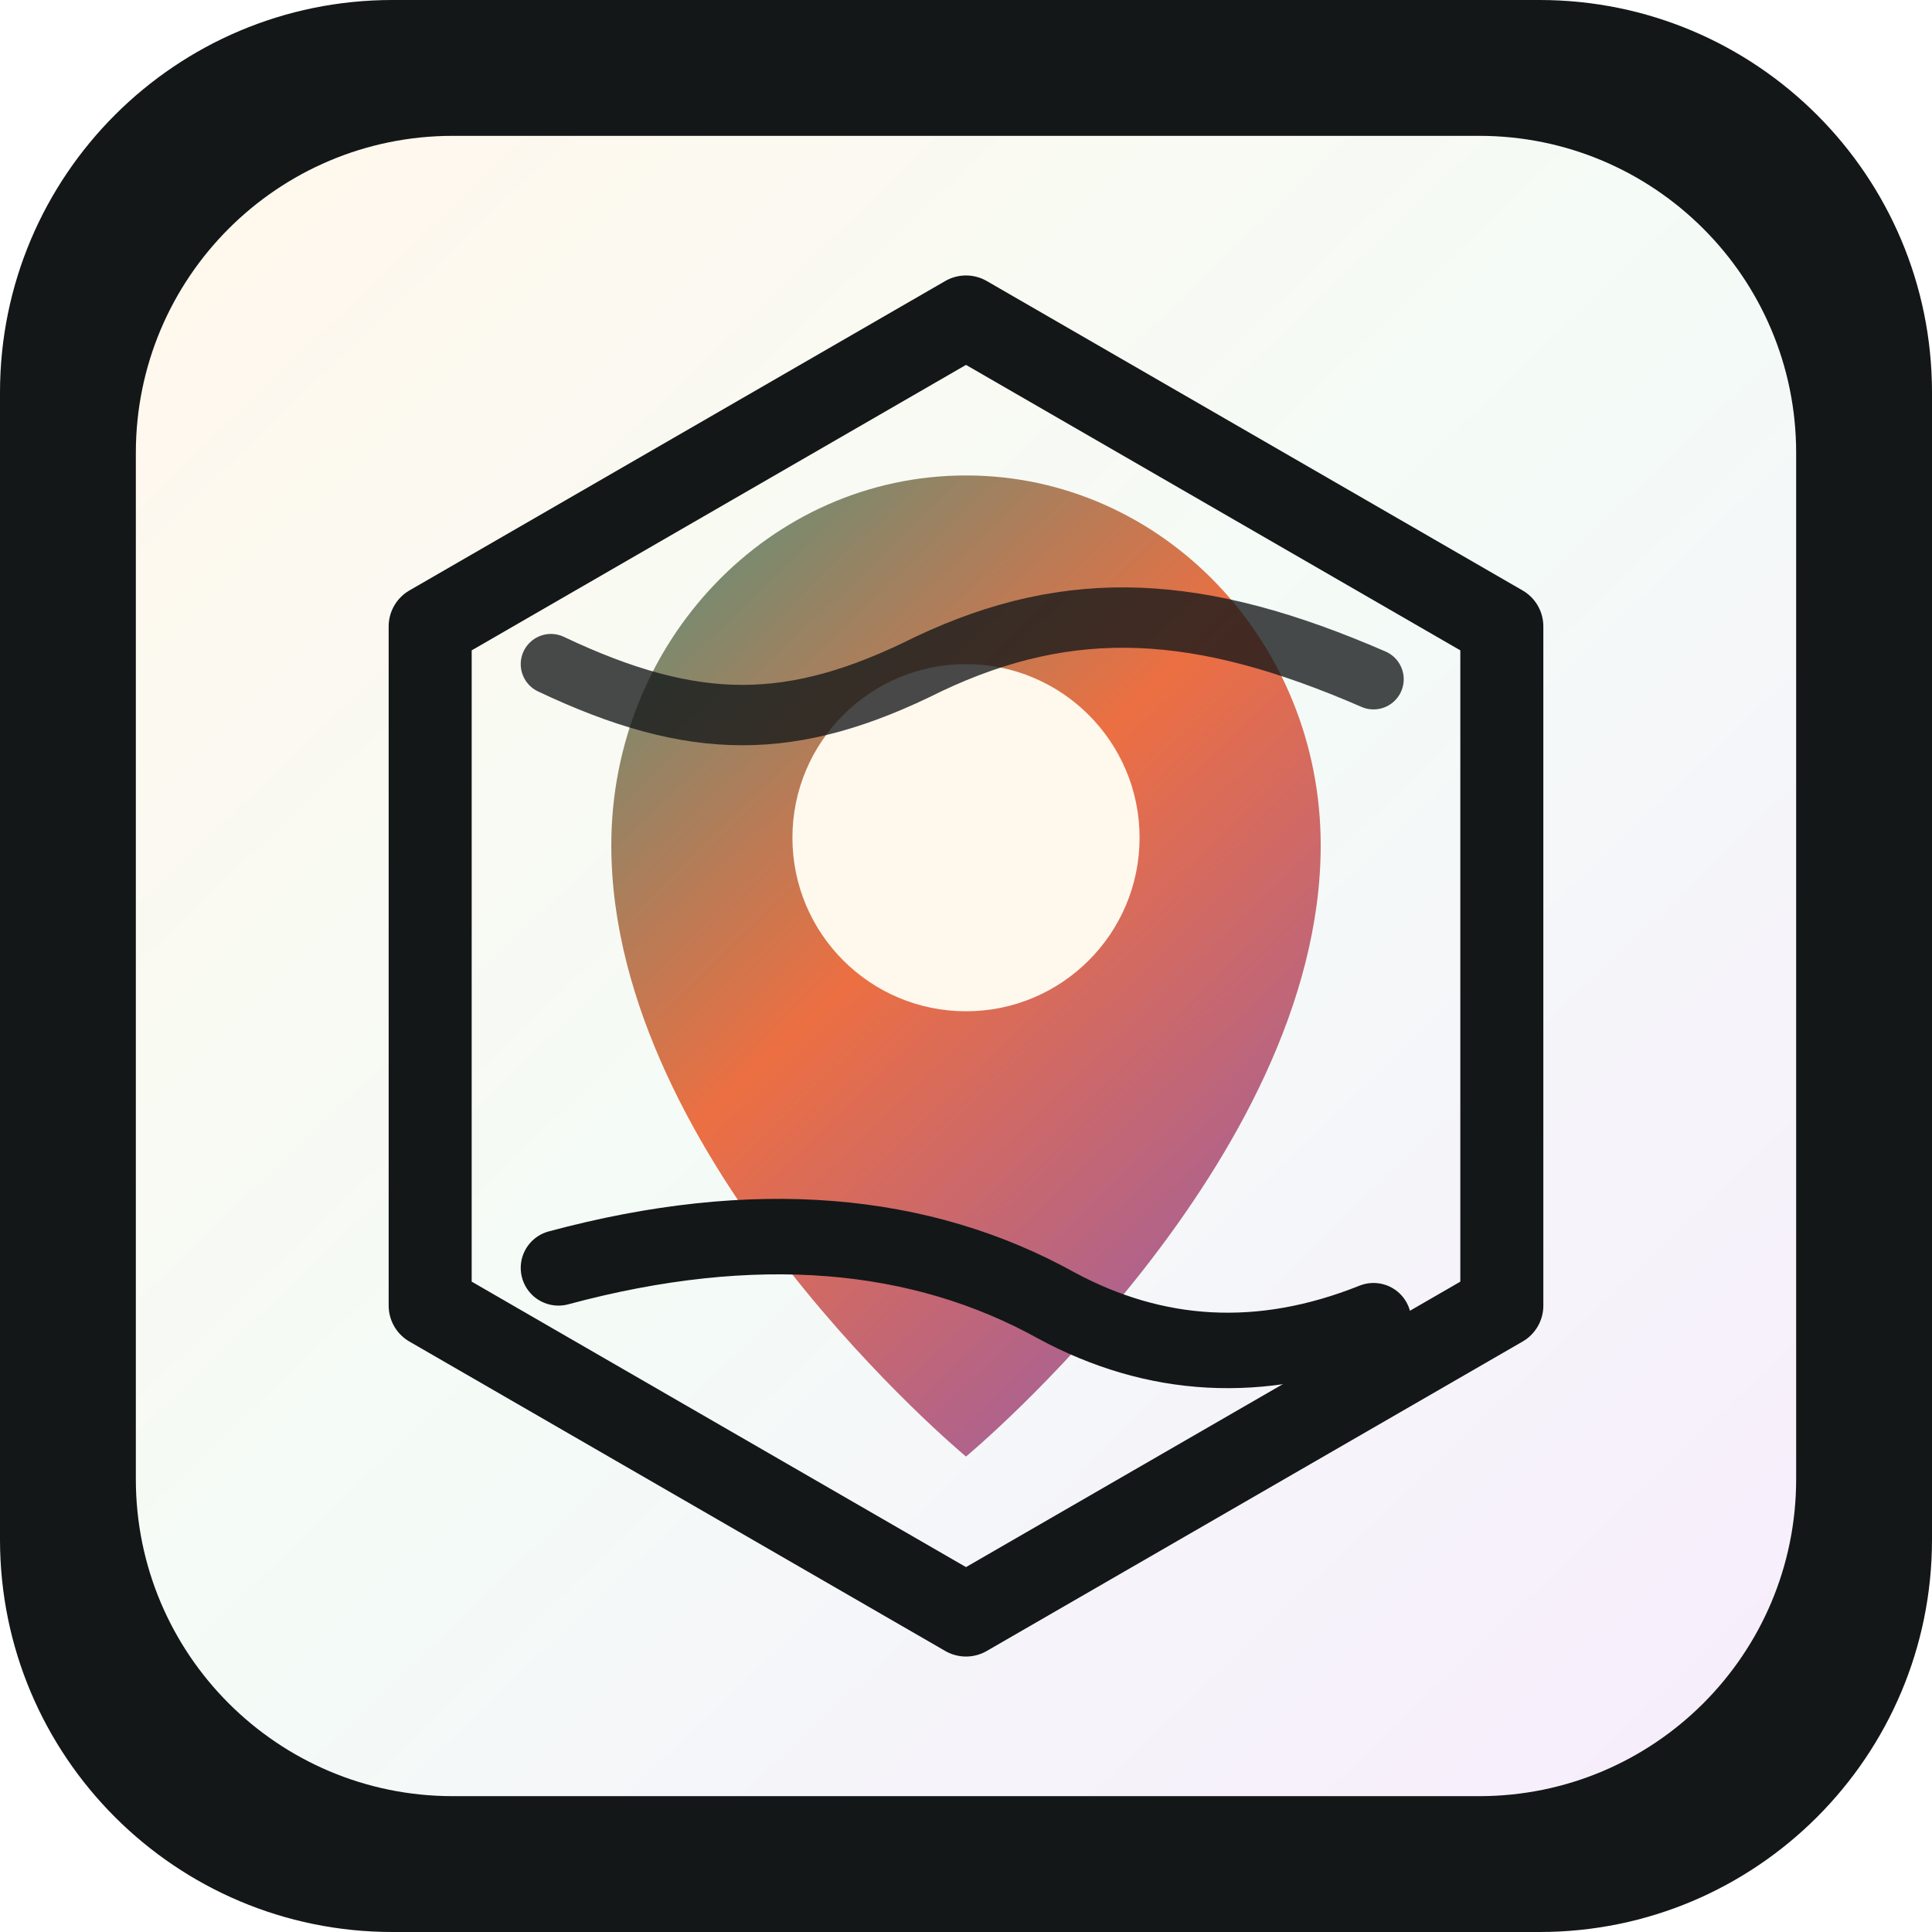
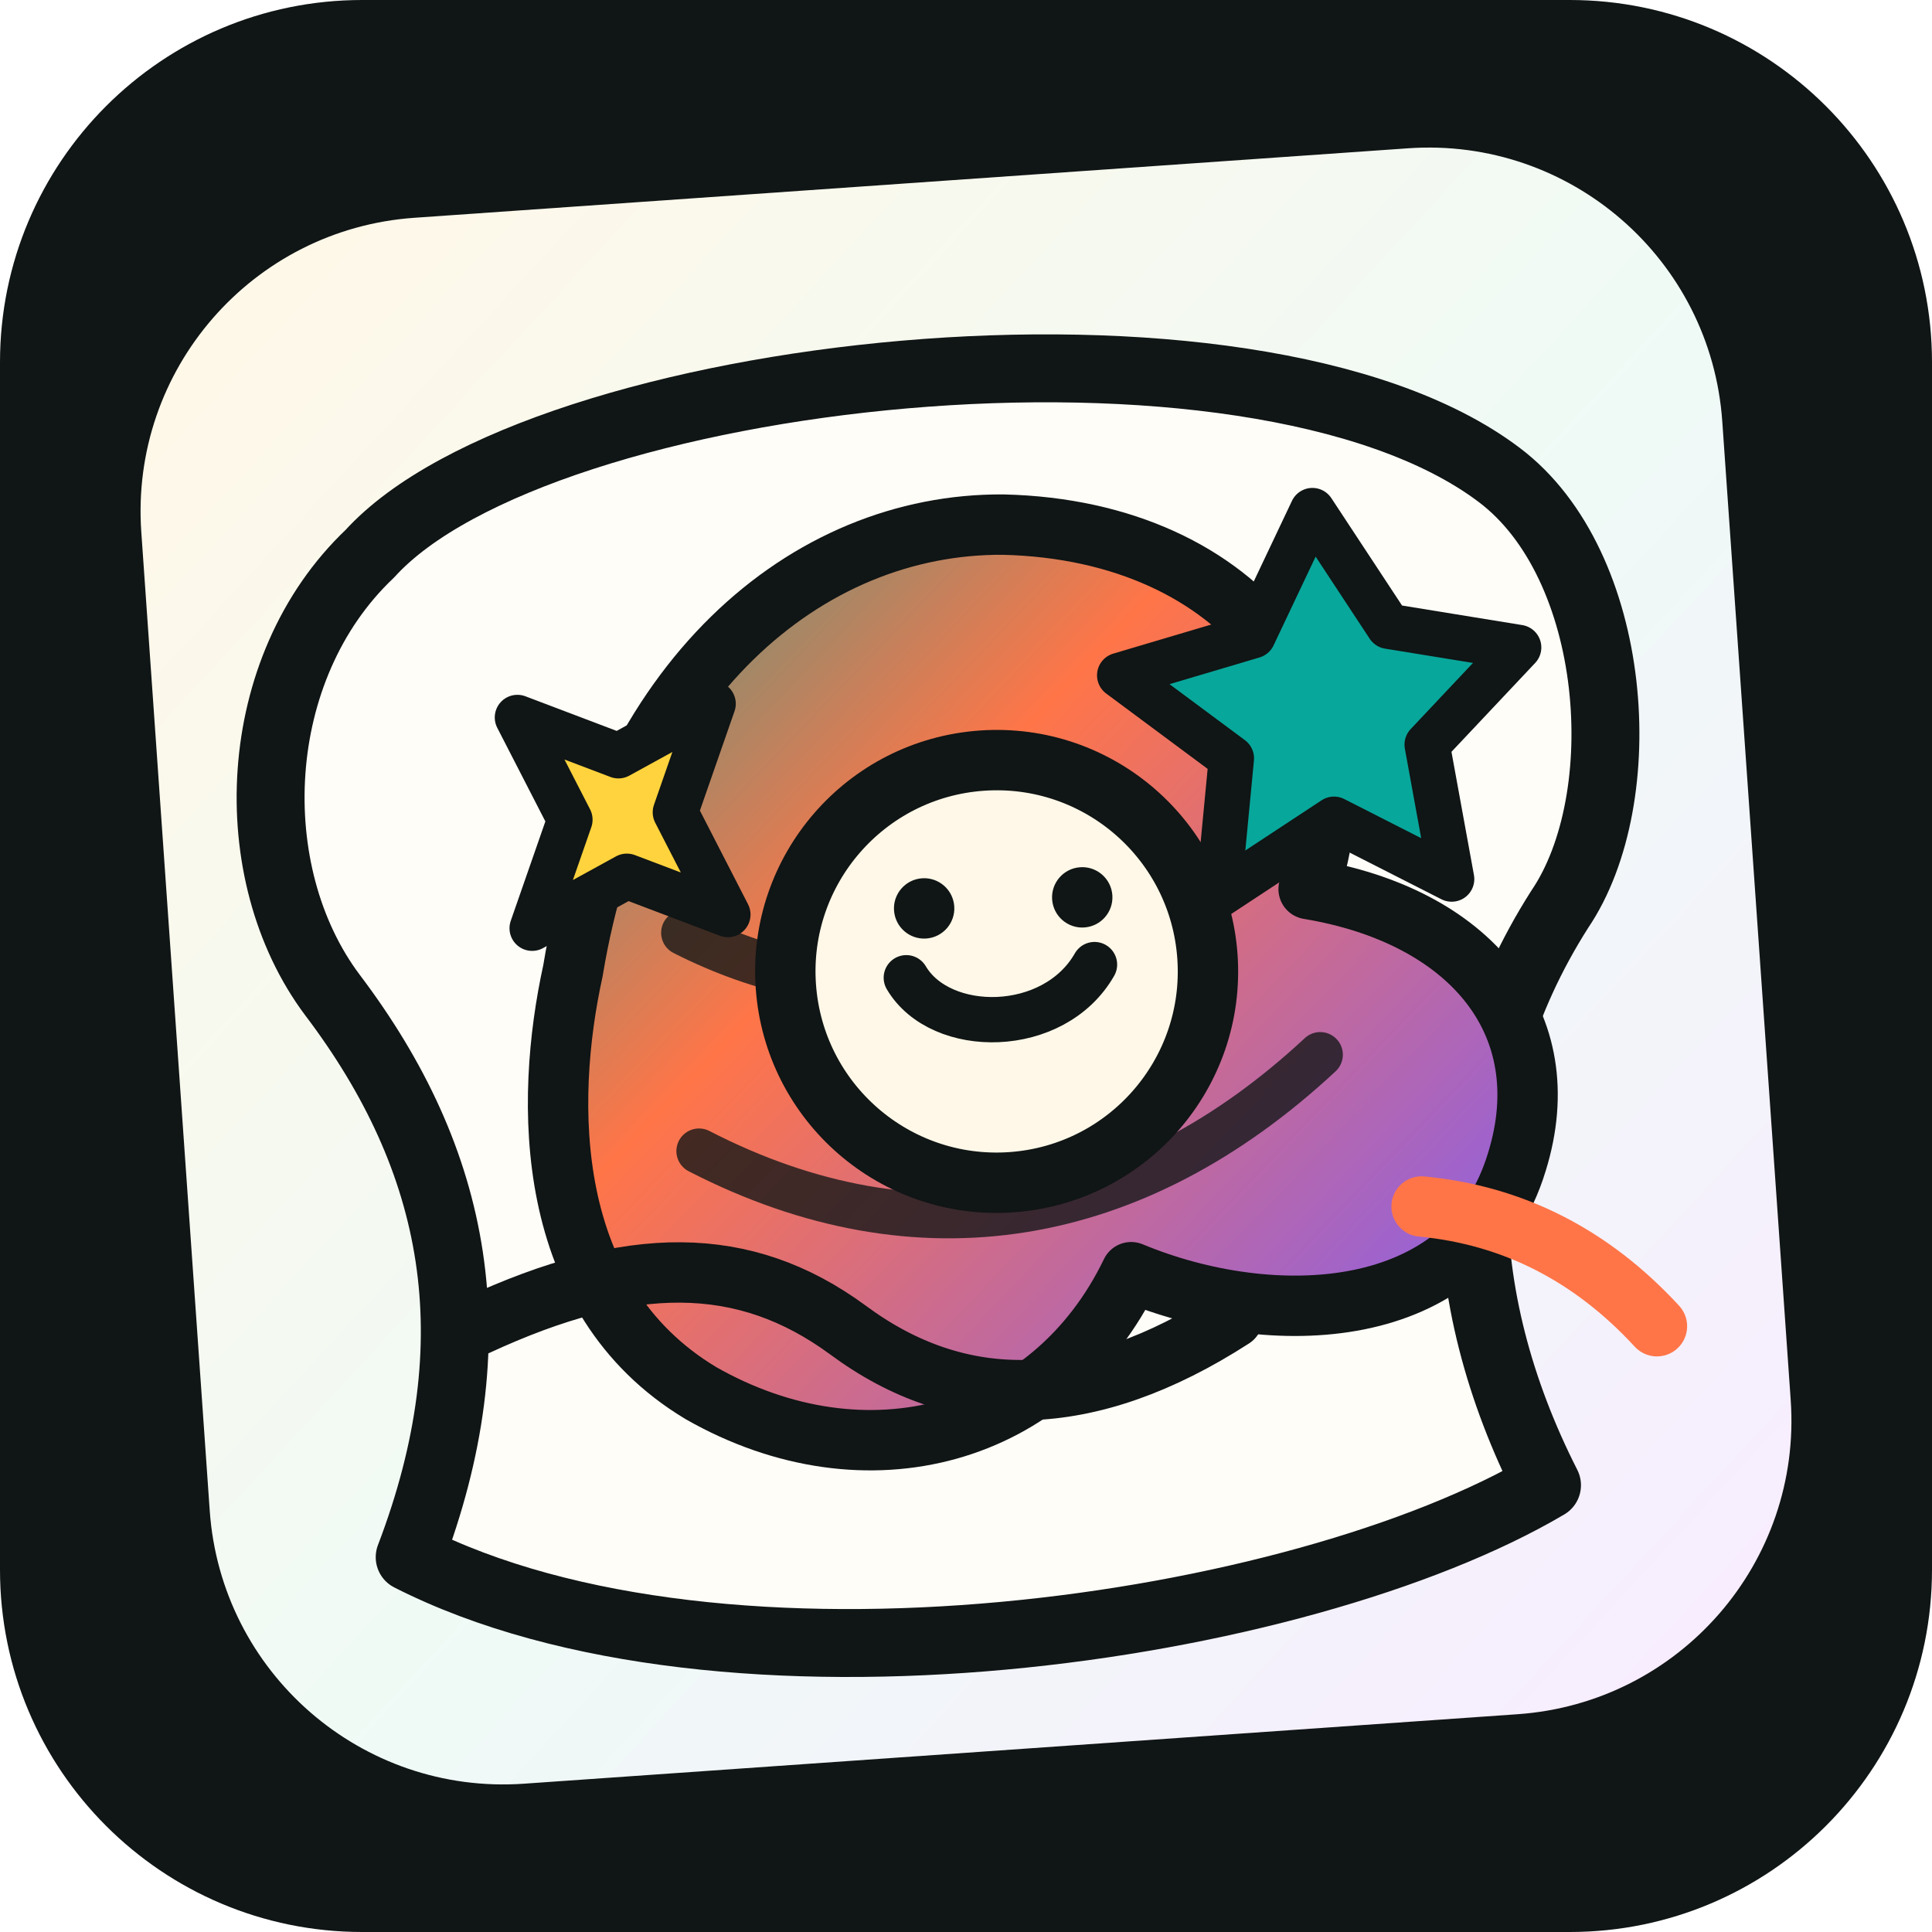
<svg xmlns="http://www.w3.org/2000/svg" viewBox="0 0 256 256" role="img" aria-labelledby="title desc">
  <defs>
-     <linearGradient id="paper" x1="32" y1="28" x2="224" y2="228" gradientUnits="userSpaceOnUse">
-       <stop stop-color="#fff8ed" />
-       <stop offset="0.5" stop-color="#f4fbf7" />
-       <stop offset="1" stop-color="#f7eefc" />
+     <linearGradient id="voc-paper" x1="32" y1="28" x2="224" y2="232" gradientUnits="userSpaceOnUse">
+       <stop stop-color="#fff8e8" />
+       <stop offset=".55" stop-color="#effaf6" />
+       <stop offset="1" stop-color="#f8ecff" />
    </linearGradient>
-     <linearGradient id="mark" x1="56" y1="48" x2="204" y2="202" gradientUnits="userSpaceOnUse">
-       <stop stop-color="#10a398" />
-       <stop offset="0.46" stop-color="#ec6f42" />
-       <stop offset="1" stop-color="#7156d9" />
+     <linearGradient id="voc-pop" x1="61" y1="50" x2="197" y2="199" gradientUnits="userSpaceOnUse">
+       <stop stop-color="#08a79b" />
+       <stop offset=".43" stop-color="#ff7548" />
+       <stop offset="1" stop-color="#7a5cff" />
    </linearGradient>
  </defs>
-   <rect width="256" height="256" rx="52" fill="#131718" />
-   <rect x="18" y="18" width="220" height="220" rx="42" fill="url(#paper)" />
-   <path d="M128 42 199 83v90l-71 41-71-41V83l71-41Z" fill="none" stroke="#131718" stroke-width="11" stroke-linejoin="round" />
-   <path d="M128 63c26 0 47 22 47 49 0 42-47 81-47 81s-47-39-47-81c0-27 21-49 47-49Z" fill="url(#mark)" />
-   <circle cx="128" cy="111" r="23" fill="#fff8ed" />
-   <path d="M74 168c26-7 48-5 66 5 13 7 27 8 42 2" fill="none" stroke="#131718" stroke-width="10" stroke-linecap="round" />
-   <path d="M73 88c19 9 32 9 50 0 19-9 36-8 59 2" fill="none" stroke="#131718" stroke-width="8" stroke-linecap="round" opacity=".78" />
+   <rect width="256" height="256" rx="48" fill="#101515" />
+   <g transform="rotate(-4 128 128)">
+     <rect x="23" y="24" width="210" height="208" rx="39" fill="url(#voc-paper)" />
+     <path d="M53 68c24-23 119-27 150 0 15 13 15 44 4 58-17 23-18 50-7 76-34 17-111 23-151-1 13-28 10-52-5-75-11-17-8-44 9-58Z" fill="#fffdf8" stroke="#101515" stroke-width="9" stroke-linejoin="round" />
+     <path d="M76 125c9-38 35-57 61-55 32 3 47 28 37 51 21 5 32 20 25 38-8 21-34 20-52 11-12 21-37 26-58 12-20-14-18-40-13-57Z" fill="url(#voc-pop)" stroke="#101515" stroke-width="8" stroke-linejoin="round" />
+     <path d="M91 121c20 12 43 12 65-2M91 150c28 17 57 14 83-7" fill="none" stroke="#101515" stroke-width="6" stroke-linecap="round" opacity=".78" />
+     <circle cx="132" cy="129" r="28" fill="#fff8e8" stroke="#101515" stroke-width="8" />
+     <path d="M120 129c4 8 19 9 25 0" fill="none" stroke="#101515" stroke-width="6" stroke-linecap="round" />
+     <circle cx="123" cy="120" r="4" fill="#101515" />
+     <circle cx="144" cy="120" r="4" fill="#101515" />
+     <path d="M71 91 84 97 97 91 91 105 97 119 84 113 71 119 77 105Z" fill="#ffd33d" stroke="#101515" stroke-width="6" stroke-linejoin="round" />
+     <path d="M178 71 187 87 204 91 191 103 193 121 178 112 162 121 165 103 151 91 169 87Z" fill="#08a79b" stroke="#101515" stroke-width="6" stroke-linejoin="round" />
+     <path d="M60 171c21-8 36-7 49 4 14 12 31 13 51 2" fill="none" stroke="#101515" stroke-width="8" stroke-linecap="round" />
+     <path d="M186 164c12 2 22 8 30 18" fill="none" stroke="#ff7548" stroke-width="8" stroke-linecap="round" />
+   </g>
</svg>
